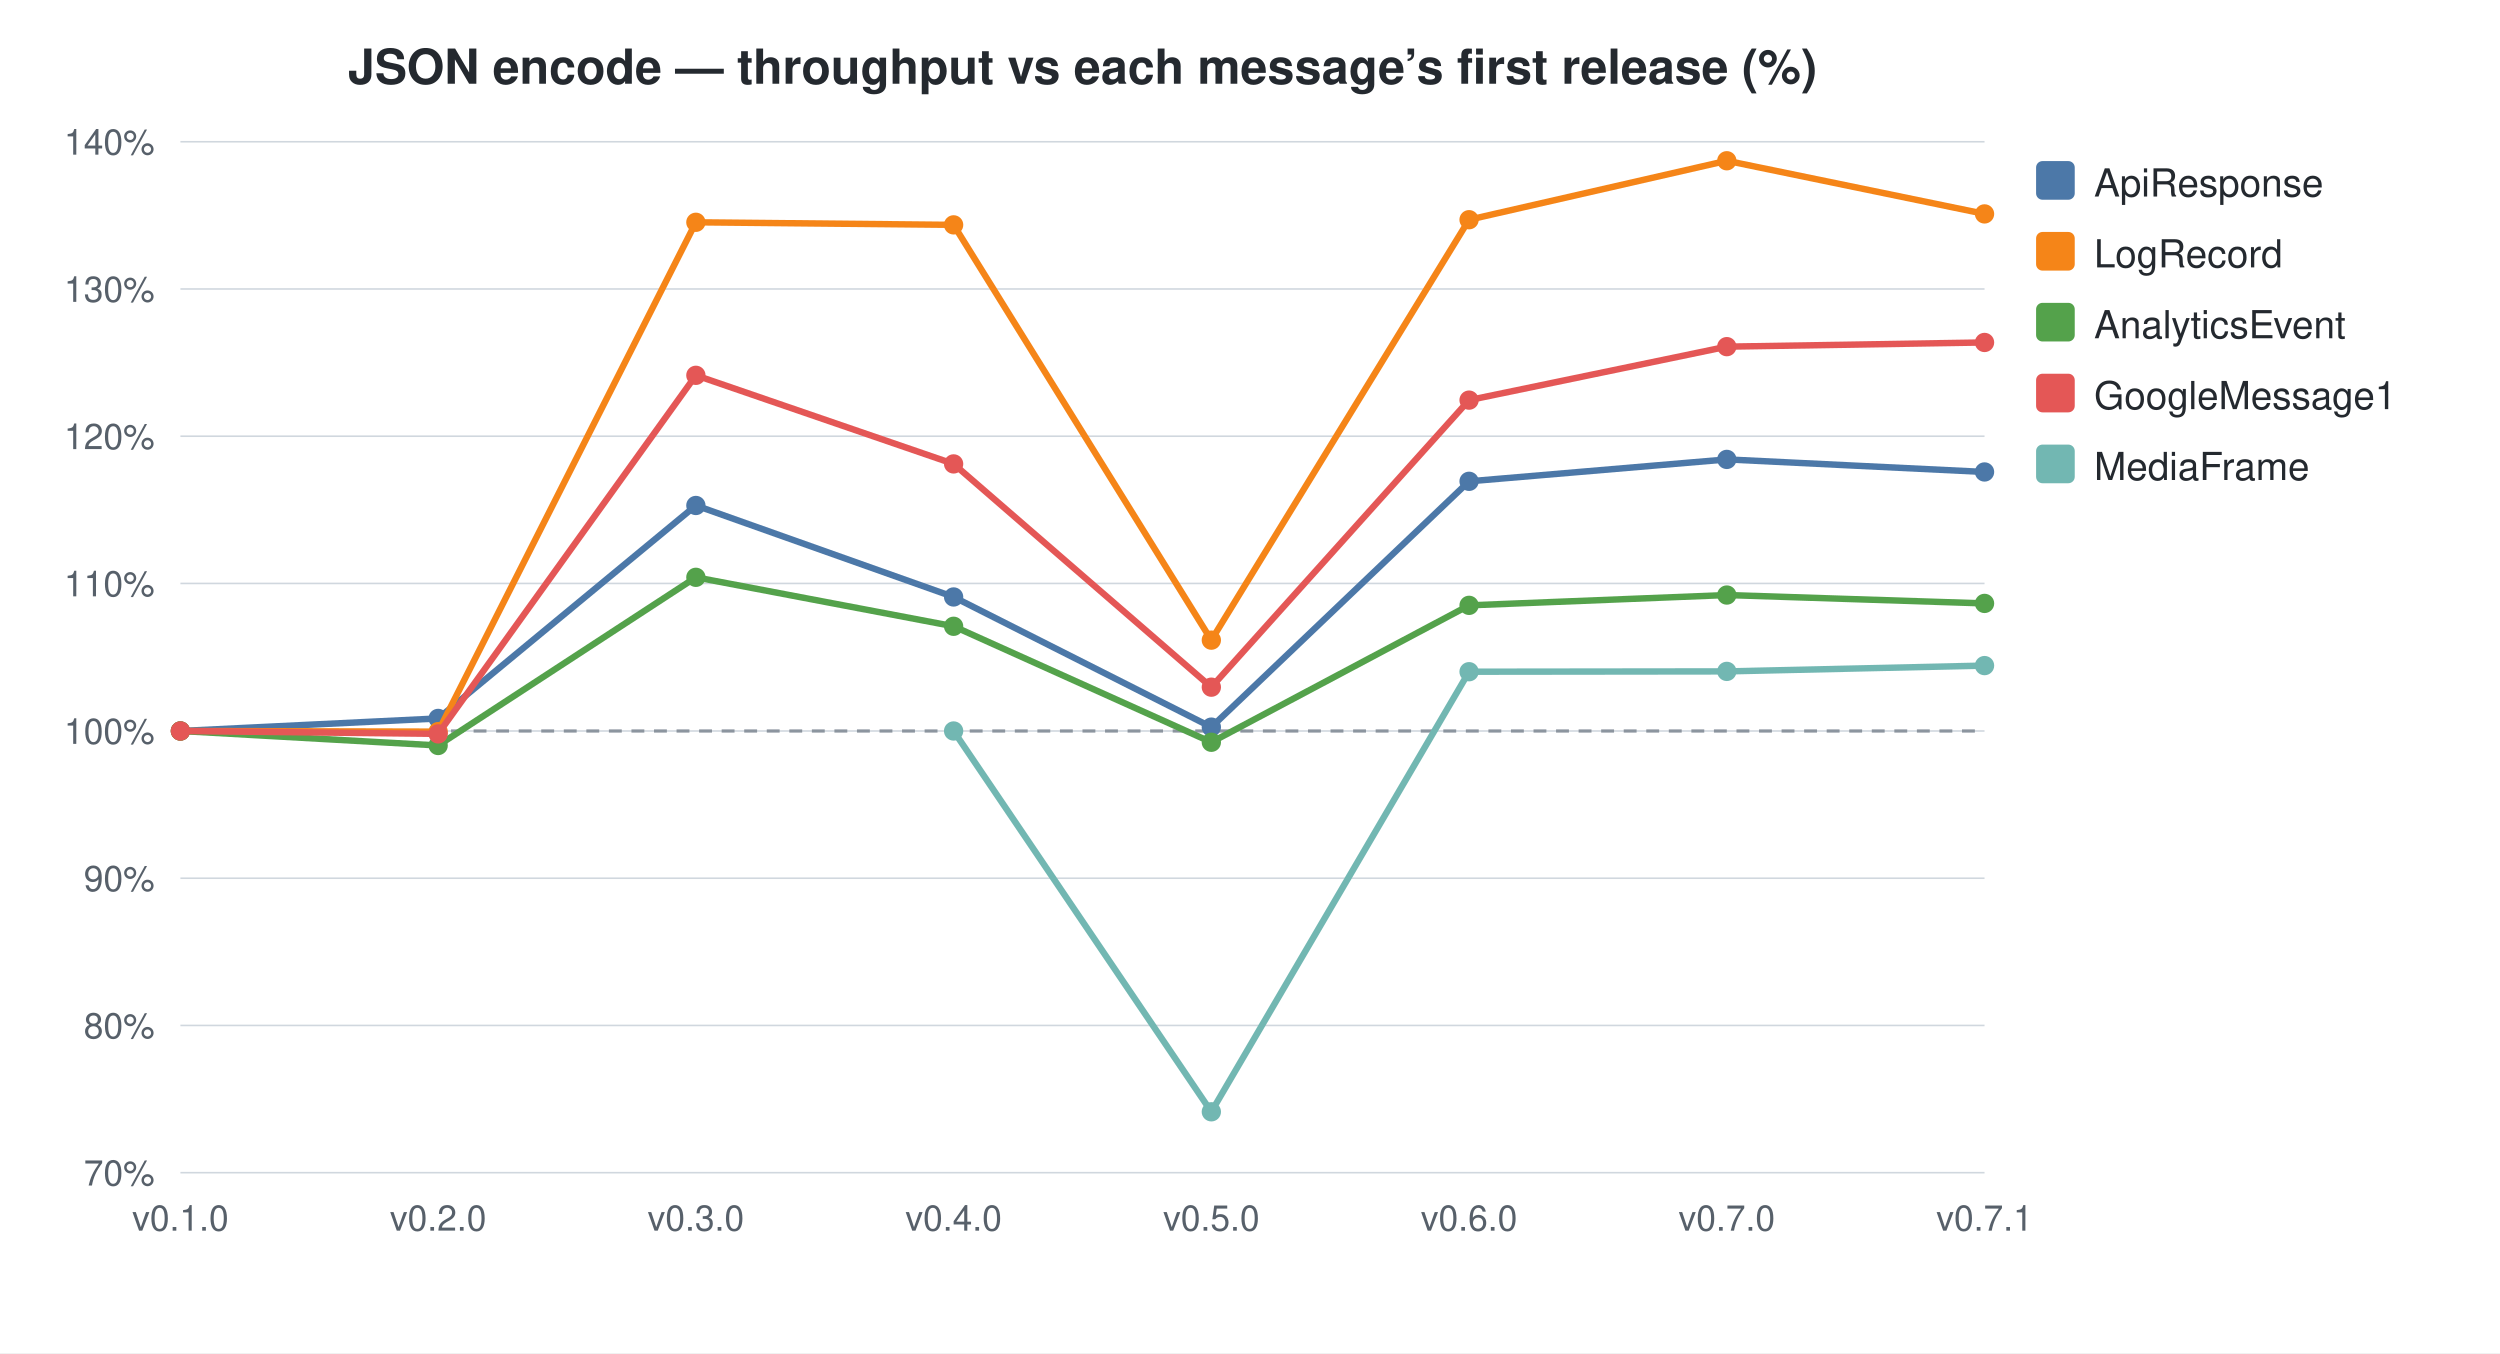
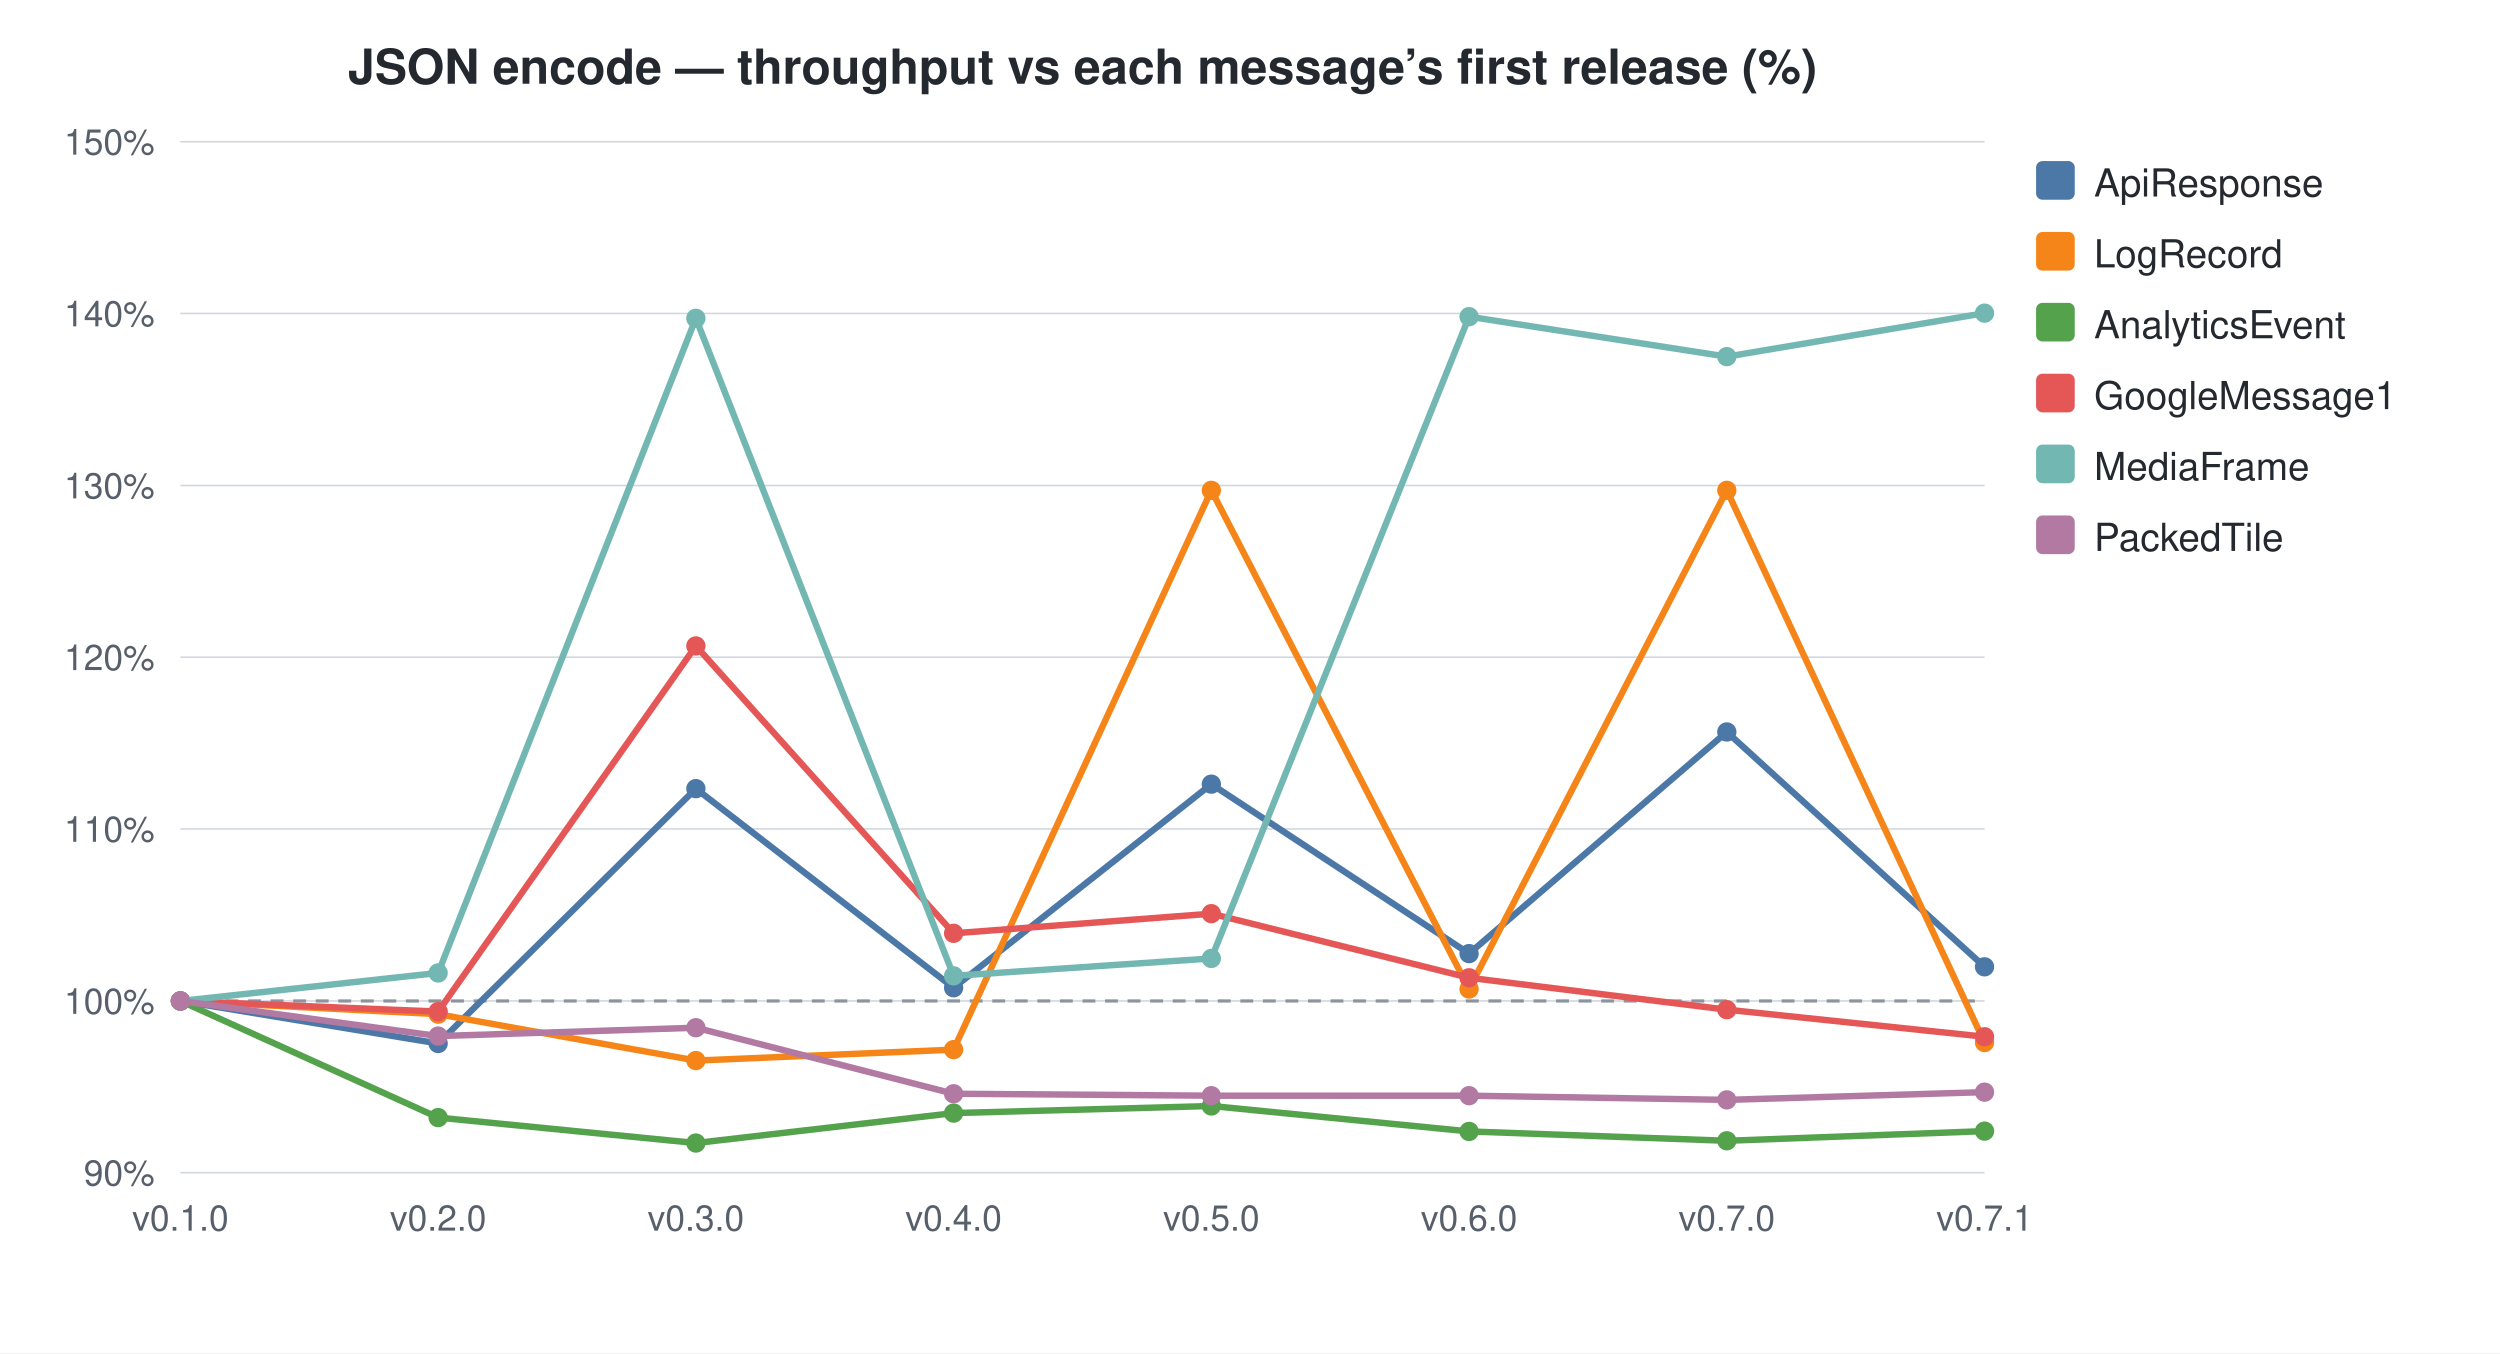
<svg xmlns="http://www.w3.org/2000/svg" width="776" height="420" viewBox="0 0 776 420">
  <style>
    text { font-family: -apple-system, BlinkMacSystemFont, "Segoe UI", Helvetica, Arial, sans-serif; }
    .title { font-size: 15px; font-weight: 600; fill: #24292f; }
    .axis-label { font-size: 11px; fill: #57606a; }
    .legend-text { font-size: 12px; fill: #24292f; }
    .grid { stroke: #d0d7de; stroke-width: 0.5; }
    .baseline { stroke: #8c959f; stroke-width: 1; stroke-dasharray: 4 3; }
  </style>
  <rect width="100%" height="100%" fill="white" />
  <text x="336.0" y="26" text-anchor="middle" class="title">JSON encode — throughput vs each message’s first release (%)</text>
  <line x1="56" y1="364.0" x2="616" y2="364.0" class="grid" />
-   <text x="48" y="368.0" text-anchor="end" class="axis-label">70%</text>
-   <line x1="56" y1="318.3" x2="616" y2="318.3" class="grid" />
-   <text x="48" y="322.3" text-anchor="end" class="axis-label">80%</text>
-   <line x1="56" y1="272.6" x2="616" y2="272.6" class="grid" />
-   <text x="48" y="276.6" text-anchor="end" class="axis-label">90%</text>
-   <line x1="56" y1="226.9" x2="616" y2="226.9" class="grid" />
-   <text x="48" y="230.9" text-anchor="end" class="axis-label">100%</text>
-   <line x1="56" y1="181.1" x2="616" y2="181.1" class="grid" />
-   <text x="48" y="185.1" text-anchor="end" class="axis-label">110%</text>
-   <line x1="56" y1="135.4" x2="616" y2="135.4" class="grid" />
-   <text x="48" y="139.4" text-anchor="end" class="axis-label">120%</text>
-   <line x1="56" y1="89.7" x2="616" y2="89.7" class="grid" />
-   <text x="48" y="93.7" text-anchor="end" class="axis-label">130%</text>
+   <text x="48" y="368.0" text-anchor="end" class="axis-label">90%</text>
+   <line x1="56" y1="310.7" x2="616" y2="310.7" class="grid" />
+   <text x="48" y="314.7" text-anchor="end" class="axis-label">100%</text>
+   <line x1="56" y1="257.3" x2="616" y2="257.3" class="grid" />
+   <text x="48" y="261.3" text-anchor="end" class="axis-label">110%</text>
+   <line x1="56" y1="204.0" x2="616" y2="204.0" class="grid" />
+   <text x="48" y="208.0" text-anchor="end" class="axis-label">120%</text>
+   <line x1="56" y1="150.7" x2="616" y2="150.7" class="grid" />
+   <text x="48" y="154.7" text-anchor="end" class="axis-label">130%</text>
+   <line x1="56" y1="97.3" x2="616" y2="97.3" class="grid" />
+   <text x="48" y="101.3" text-anchor="end" class="axis-label">140%</text>
  <line x1="56" y1="44.0" x2="616" y2="44.0" class="grid" />
-   <text x="48" y="48.0" text-anchor="end" class="axis-label">140%</text>
-   <line x1="56" y1="226.9" x2="616" y2="226.9" class="baseline" />
+   <text x="48" y="48.0" text-anchor="end" class="axis-label">150%</text>
+   <line x1="56" y1="310.7" x2="616" y2="310.7" class="baseline" />
  <text x="56.0" y="382" text-anchor="middle" class="axis-label">v0.1.0</text>
  <text x="136.0" y="382" text-anchor="middle" class="axis-label">v0.2.0</text>
  <text x="216.0" y="382" text-anchor="middle" class="axis-label">v0.3.0</text>
  <text x="296.0" y="382" text-anchor="middle" class="axis-label">v0.4.0</text>
  <text x="376.0" y="382" text-anchor="middle" class="axis-label">v0.5.0</text>
  <text x="456.0" y="382" text-anchor="middle" class="axis-label">v0.6.0</text>
  <text x="536.0" y="382" text-anchor="middle" class="axis-label">v0.7.0</text>
  <text x="616.0" y="382" text-anchor="middle" class="axis-label">v0.7.1</text>
-   <path d="M56.0,226.9 L136.0,223.0 L216.0,156.9 L296.0,185.3 L376.0,225.7 L456.0,149.4 L536.0,142.6 L616.0,146.5" fill="none" stroke="#4C78A8" stroke-width="2" />
-   <circle cx="56.0" cy="226.9" r="3" fill="#4C78A8" />
-   <circle cx="136.0" cy="223.0" r="3" fill="#4C78A8" />
-   <circle cx="216.0" cy="156.9" r="3" fill="#4C78A8" />
-   <circle cx="296.0" cy="185.3" r="3" fill="#4C78A8" />
-   <circle cx="376.0" cy="225.7" r="3" fill="#4C78A8" />
-   <circle cx="456.0" cy="149.4" r="3" fill="#4C78A8" />
-   <circle cx="536.0" cy="142.6" r="3" fill="#4C78A8" />
-   <circle cx="616.0" cy="146.5" r="3" fill="#4C78A8" />
-   <path d="M56.0,226.9 L136.0,227.1 L216.0,69.0 L296.0,69.8 L376.0,198.7 L456.0,68.2 L536.0,49.9 L616.0,66.4" fill="none" stroke="#F58518" stroke-width="2" />
-   <circle cx="56.0" cy="226.9" r="3" fill="#F58518" />
-   <circle cx="136.0" cy="227.1" r="3" fill="#F58518" />
-   <circle cx="216.0" cy="69.0" r="3" fill="#F58518" />
-   <circle cx="296.0" cy="69.8" r="3" fill="#F58518" />
-   <circle cx="376.0" cy="198.7" r="3" fill="#F58518" />
-   <circle cx="456.0" cy="68.2" r="3" fill="#F58518" />
-   <circle cx="536.0" cy="49.9" r="3" fill="#F58518" />
-   <circle cx="616.0" cy="66.4" r="3" fill="#F58518" />
-   <path d="M56.0,226.9 L136.0,231.4 L216.0,179.2 L296.0,194.4 L376.0,230.4 L456.0,187.9 L536.0,184.7 L616.0,187.3" fill="none" stroke="#54A24B" stroke-width="2" />
-   <circle cx="56.0" cy="226.9" r="3" fill="#54A24B" />
-   <circle cx="136.0" cy="231.4" r="3" fill="#54A24B" />
-   <circle cx="216.0" cy="179.2" r="3" fill="#54A24B" />
-   <circle cx="296.0" cy="194.4" r="3" fill="#54A24B" />
-   <circle cx="376.0" cy="230.4" r="3" fill="#54A24B" />
-   <circle cx="456.0" cy="187.9" r="3" fill="#54A24B" />
-   <circle cx="536.0" cy="184.7" r="3" fill="#54A24B" />
-   <circle cx="616.0" cy="187.3" r="3" fill="#54A24B" />
-   <path d="M56.0,226.9 L136.0,227.8 L216.0,116.5 L296.0,144.0 L376.0,213.3 L456.0,124.2 L536.0,107.6 L616.0,106.3" fill="none" stroke="#E45756" stroke-width="2" />
-   <circle cx="56.0" cy="226.9" r="3" fill="#E45756" />
-   <circle cx="136.0" cy="227.8" r="3" fill="#E45756" />
-   <circle cx="216.0" cy="116.5" r="3" fill="#E45756" />
-   <circle cx="296.0" cy="144.0" r="3" fill="#E45756" />
-   <circle cx="376.0" cy="213.3" r="3" fill="#E45756" />
-   <circle cx="456.0" cy="124.2" r="3" fill="#E45756" />
-   <circle cx="536.0" cy="107.6" r="3" fill="#E45756" />
-   <circle cx="616.0" cy="106.3" r="3" fill="#E45756" />
-   <path d="M296.0,226.9 L376.0,345.1 L456.0,208.5 L536.0,208.4 L616.0,206.6" fill="none" stroke="#72B7B2" stroke-width="2" />
-   <circle cx="296.0" cy="226.9" r="3" fill="#72B7B2" />
-   <circle cx="376.0" cy="345.1" r="3" fill="#72B7B2" />
-   <circle cx="456.0" cy="208.5" r="3" fill="#72B7B2" />
-   <circle cx="536.0" cy="208.4" r="3" fill="#72B7B2" />
-   <circle cx="616.0" cy="206.6" r="3" fill="#72B7B2" />
+   <path d="M56.0,310.7 L136.0,323.9 L216.0,244.8 L296.0,306.6 L376.0,243.4 L456.0,296.0 L536.0,227.2 L616.0,300.1" fill="none" stroke="#4C78A8" stroke-width="2" />
+   <circle cx="56.0" cy="310.7" r="3" fill="#4C78A8" />
+   <circle cx="136.0" cy="323.9" r="3" fill="#4C78A8" />
+   <circle cx="216.0" cy="244.8" r="3" fill="#4C78A8" />
+   <circle cx="296.0" cy="306.6" r="3" fill="#4C78A8" />
+   <circle cx="376.0" cy="243.4" r="3" fill="#4C78A8" />
+   <circle cx="456.0" cy="296.0" r="3" fill="#4C78A8" />
+   <circle cx="536.0" cy="227.2" r="3" fill="#4C78A8" />
+   <circle cx="616.0" cy="300.1" r="3" fill="#4C78A8" />
+   <path d="M56.0,310.7 L136.0,314.8 L216.0,329.2 L296.0,325.8 L376.0,152.2 L456.0,307.0 L536.0,152.2 L616.0,323.6" fill="none" stroke="#F58518" stroke-width="2" />
+   <circle cx="56.0" cy="310.7" r="3" fill="#F58518" />
+   <circle cx="136.0" cy="314.8" r="3" fill="#F58518" />
+   <circle cx="216.0" cy="329.2" r="3" fill="#F58518" />
+   <circle cx="296.0" cy="325.8" r="3" fill="#F58518" />
+   <circle cx="376.0" cy="152.2" r="3" fill="#F58518" />
+   <circle cx="456.0" cy="307.0" r="3" fill="#F58518" />
+   <circle cx="536.0" cy="152.2" r="3" fill="#F58518" />
+   <circle cx="616.0" cy="323.6" r="3" fill="#F58518" />
+   <path d="M56.0,310.7 L136.0,346.9 L216.0,354.8 L296.0,345.5 L376.0,343.3 L456.0,351.2 L536.0,354.1 L616.0,351.1" fill="none" stroke="#54A24B" stroke-width="2" />
+   <circle cx="56.0" cy="310.7" r="3" fill="#54A24B" />
+   <circle cx="136.0" cy="346.9" r="3" fill="#54A24B" />
+   <circle cx="216.0" cy="354.8" r="3" fill="#54A24B" />
+   <circle cx="296.0" cy="345.5" r="3" fill="#54A24B" />
+   <circle cx="376.0" cy="343.3" r="3" fill="#54A24B" />
+   <circle cx="456.0" cy="351.2" r="3" fill="#54A24B" />
+   <circle cx="536.0" cy="354.1" r="3" fill="#54A24B" />
+   <circle cx="616.0" cy="351.1" r="3" fill="#54A24B" />
+   <path d="M56.0,310.7 L136.0,314.0 L216.0,200.5 L296.0,289.7 L376.0,283.6 L456.0,303.5 L536.0,313.4 L616.0,321.8" fill="none" stroke="#E45756" stroke-width="2" />
+   <circle cx="56.0" cy="310.7" r="3" fill="#E45756" />
+   <circle cx="136.0" cy="314.0" r="3" fill="#E45756" />
+   <circle cx="216.0" cy="200.5" r="3" fill="#E45756" />
+   <circle cx="296.0" cy="289.7" r="3" fill="#E45756" />
+   <circle cx="376.0" cy="283.6" r="3" fill="#E45756" />
+   <circle cx="456.0" cy="303.5" r="3" fill="#E45756" />
+   <circle cx="536.0" cy="313.4" r="3" fill="#E45756" />
+   <circle cx="616.0" cy="321.8" r="3" fill="#E45756" />
+   <path d="M56.0,310.7 L136.0,302.0 L216.0,98.8 L296.0,302.9 L376.0,297.5 L456.0,98.3 L536.0,110.7 L616.0,97.2" fill="none" stroke="#72B7B2" stroke-width="2" />
+   <circle cx="56.0" cy="310.7" r="3" fill="#72B7B2" />
+   <circle cx="136.0" cy="302.0" r="3" fill="#72B7B2" />
+   <circle cx="216.0" cy="98.8" r="3" fill="#72B7B2" />
+   <circle cx="296.0" cy="302.9" r="3" fill="#72B7B2" />
+   <circle cx="376.0" cy="297.5" r="3" fill="#72B7B2" />
+   <circle cx="456.0" cy="98.3" r="3" fill="#72B7B2" />
+   <circle cx="536.0" cy="110.7" r="3" fill="#72B7B2" />
+   <circle cx="616.0" cy="97.2" r="3" fill="#72B7B2" />
+   <path d="M56.0,310.7 L136.0,321.6 L216.0,319.0 L296.0,339.5 L376.0,340.1 L456.0,340.1 L536.0,341.4 L616.0,339.0" fill="none" stroke="#B279A2" stroke-width="2" />
+   <circle cx="56.0" cy="310.7" r="3" fill="#B279A2" />
+   <circle cx="136.0" cy="321.6" r="3" fill="#B279A2" />
+   <circle cx="216.0" cy="319.0" r="3" fill="#B279A2" />
+   <circle cx="296.0" cy="339.5" r="3" fill="#B279A2" />
+   <circle cx="376.0" cy="340.1" r="3" fill="#B279A2" />
+   <circle cx="456.0" cy="340.1" r="3" fill="#B279A2" />
+   <circle cx="536.0" cy="341.4" r="3" fill="#B279A2" />
+   <circle cx="616.0" cy="339.0" r="3" fill="#B279A2" />
  <rect x="632" y="50" width="12" height="12" rx="2" fill="#4C78A8" />
  <text x="650" y="61" class="legend-text">ApiResponse</text>
  <rect x="632" y="72" width="12" height="12" rx="2" fill="#F58518" />
  <text x="650" y="83" class="legend-text">LogRecord</text>
  <rect x="632" y="94" width="12" height="12" rx="2" fill="#54A24B" />
  <text x="650" y="105" class="legend-text">AnalyticsEvent</text>
  <rect x="632" y="116" width="12" height="12" rx="2" fill="#E45756" />
  <text x="650" y="127" class="legend-text">GoogleMessage1</text>
  <rect x="632" y="138" width="12" height="12" rx="2" fill="#72B7B2" />
  <text x="650" y="149" class="legend-text">MediaFrame</text>
+   <rect x="632" y="160" width="12" height="12" rx="2" fill="#B279A2" />
+   <text x="650" y="171" class="legend-text">PackedTile</text>
</svg>
